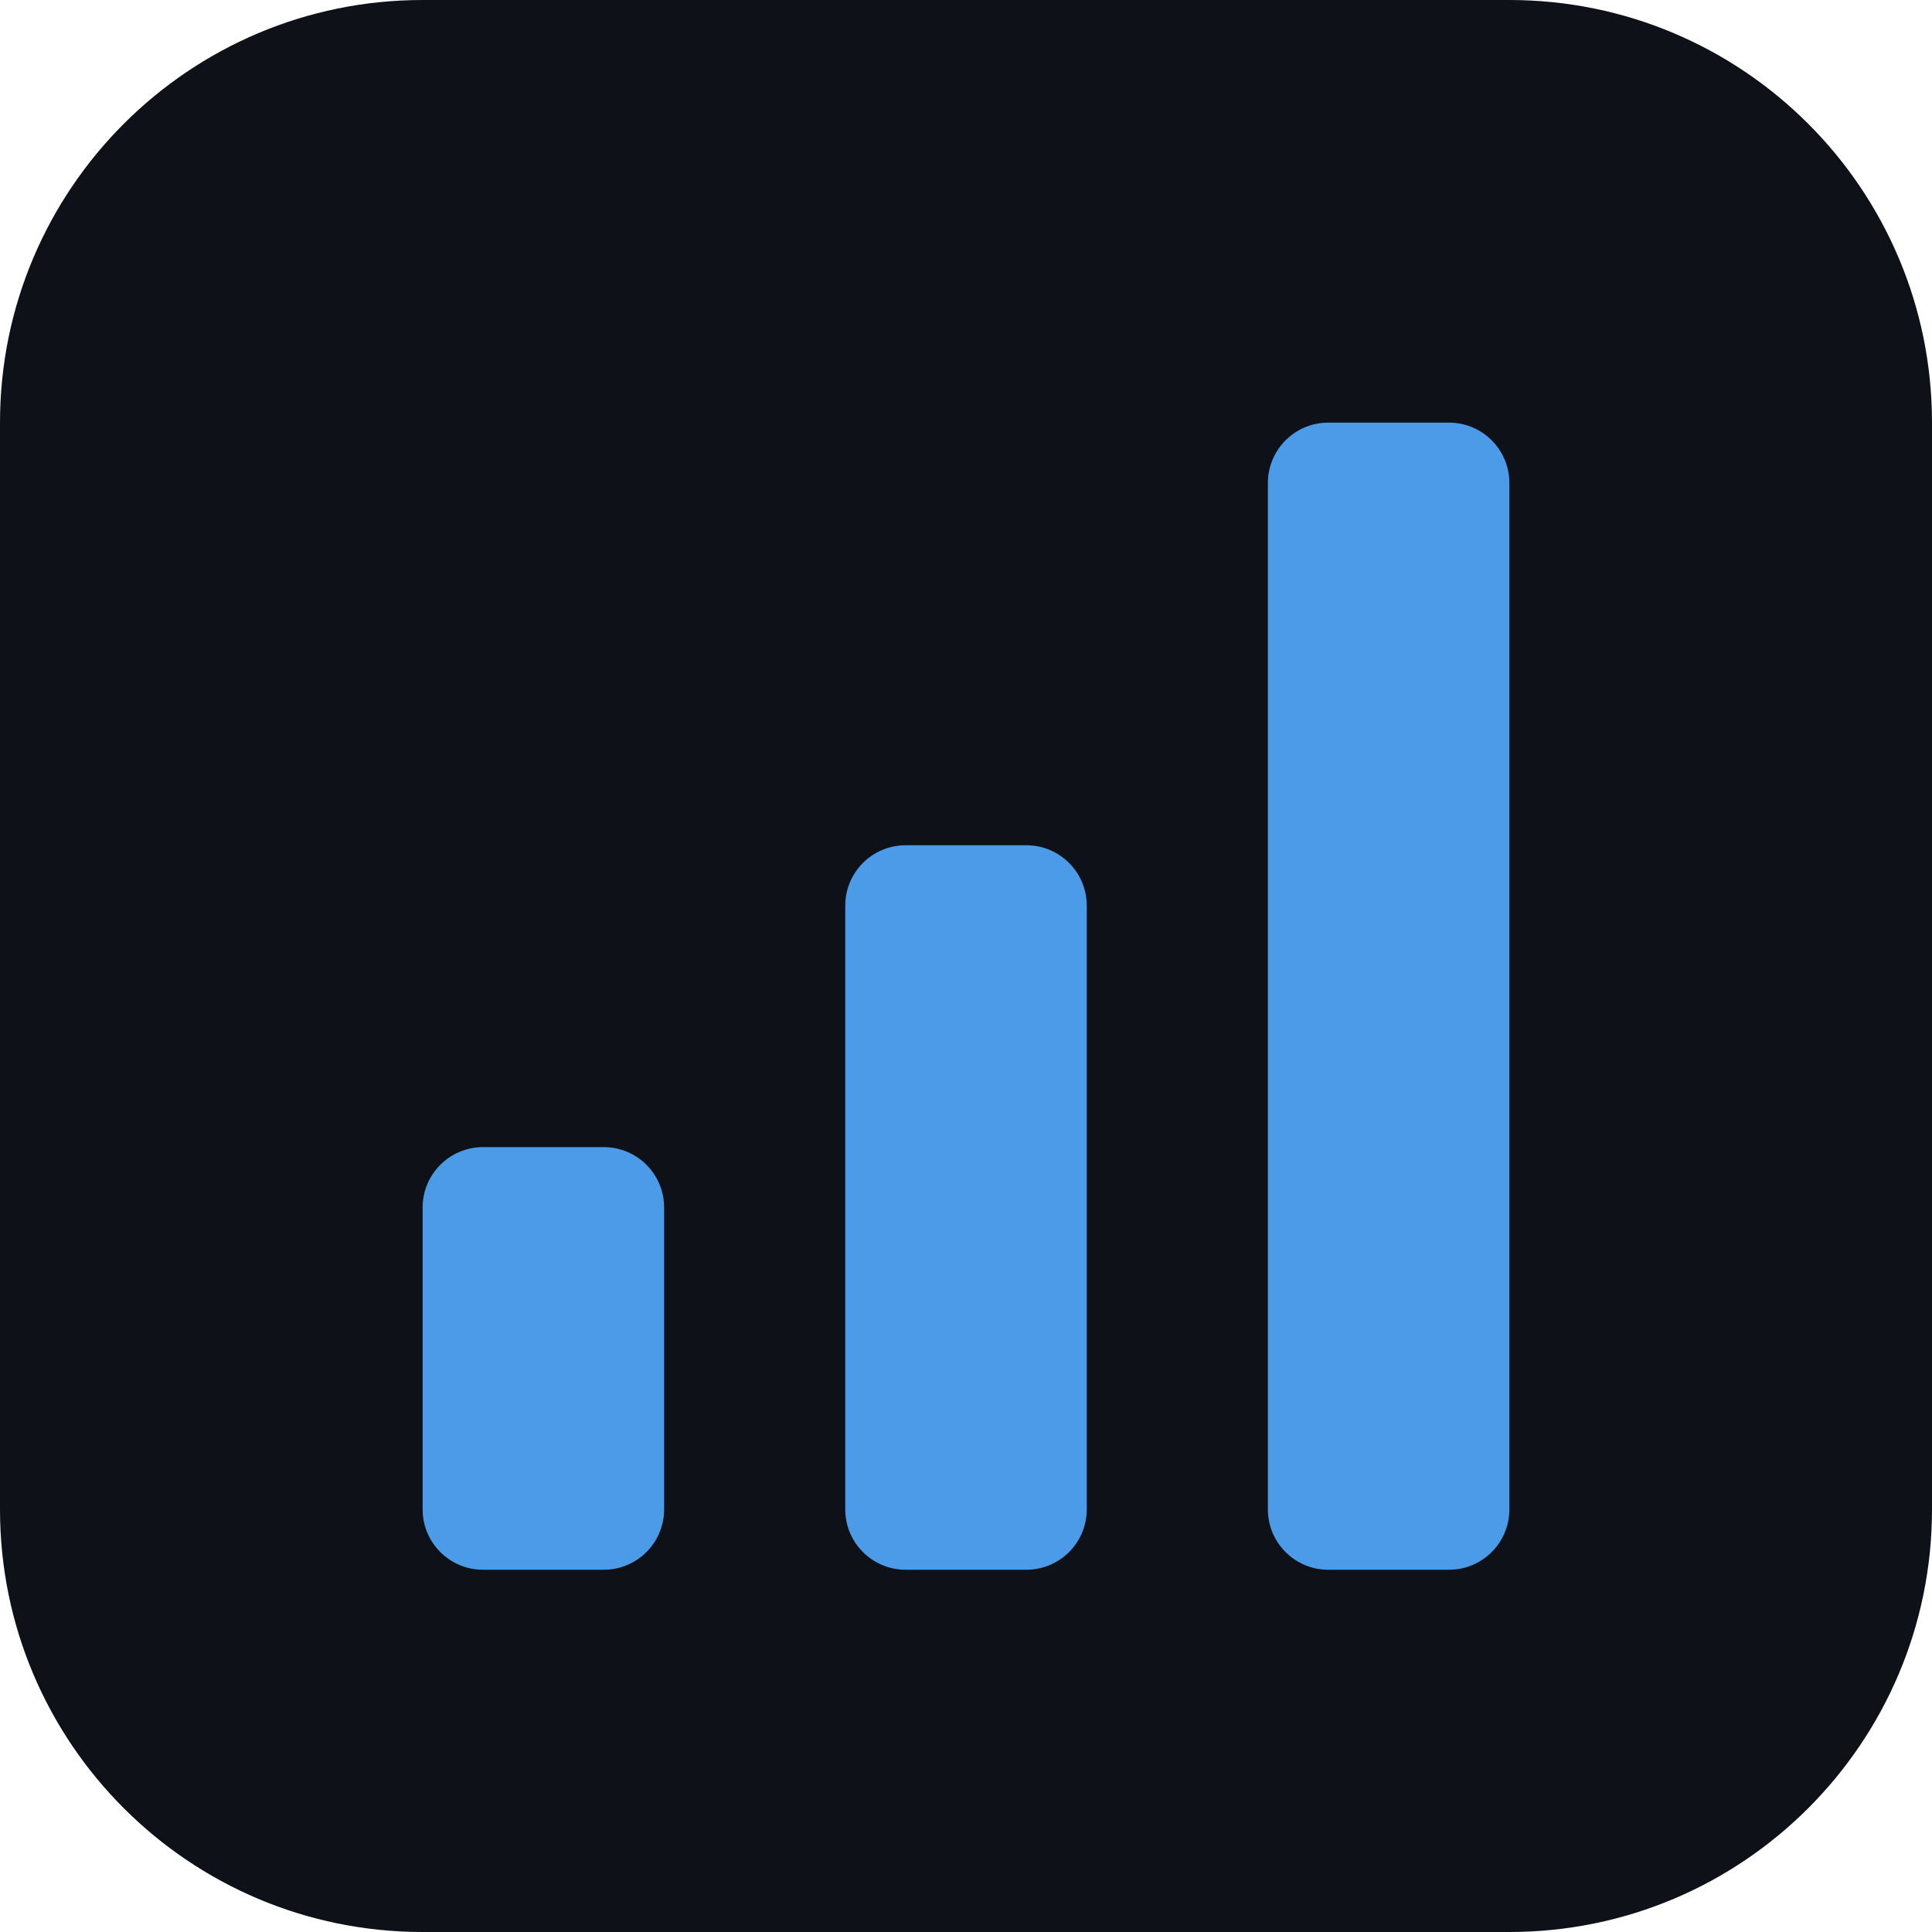
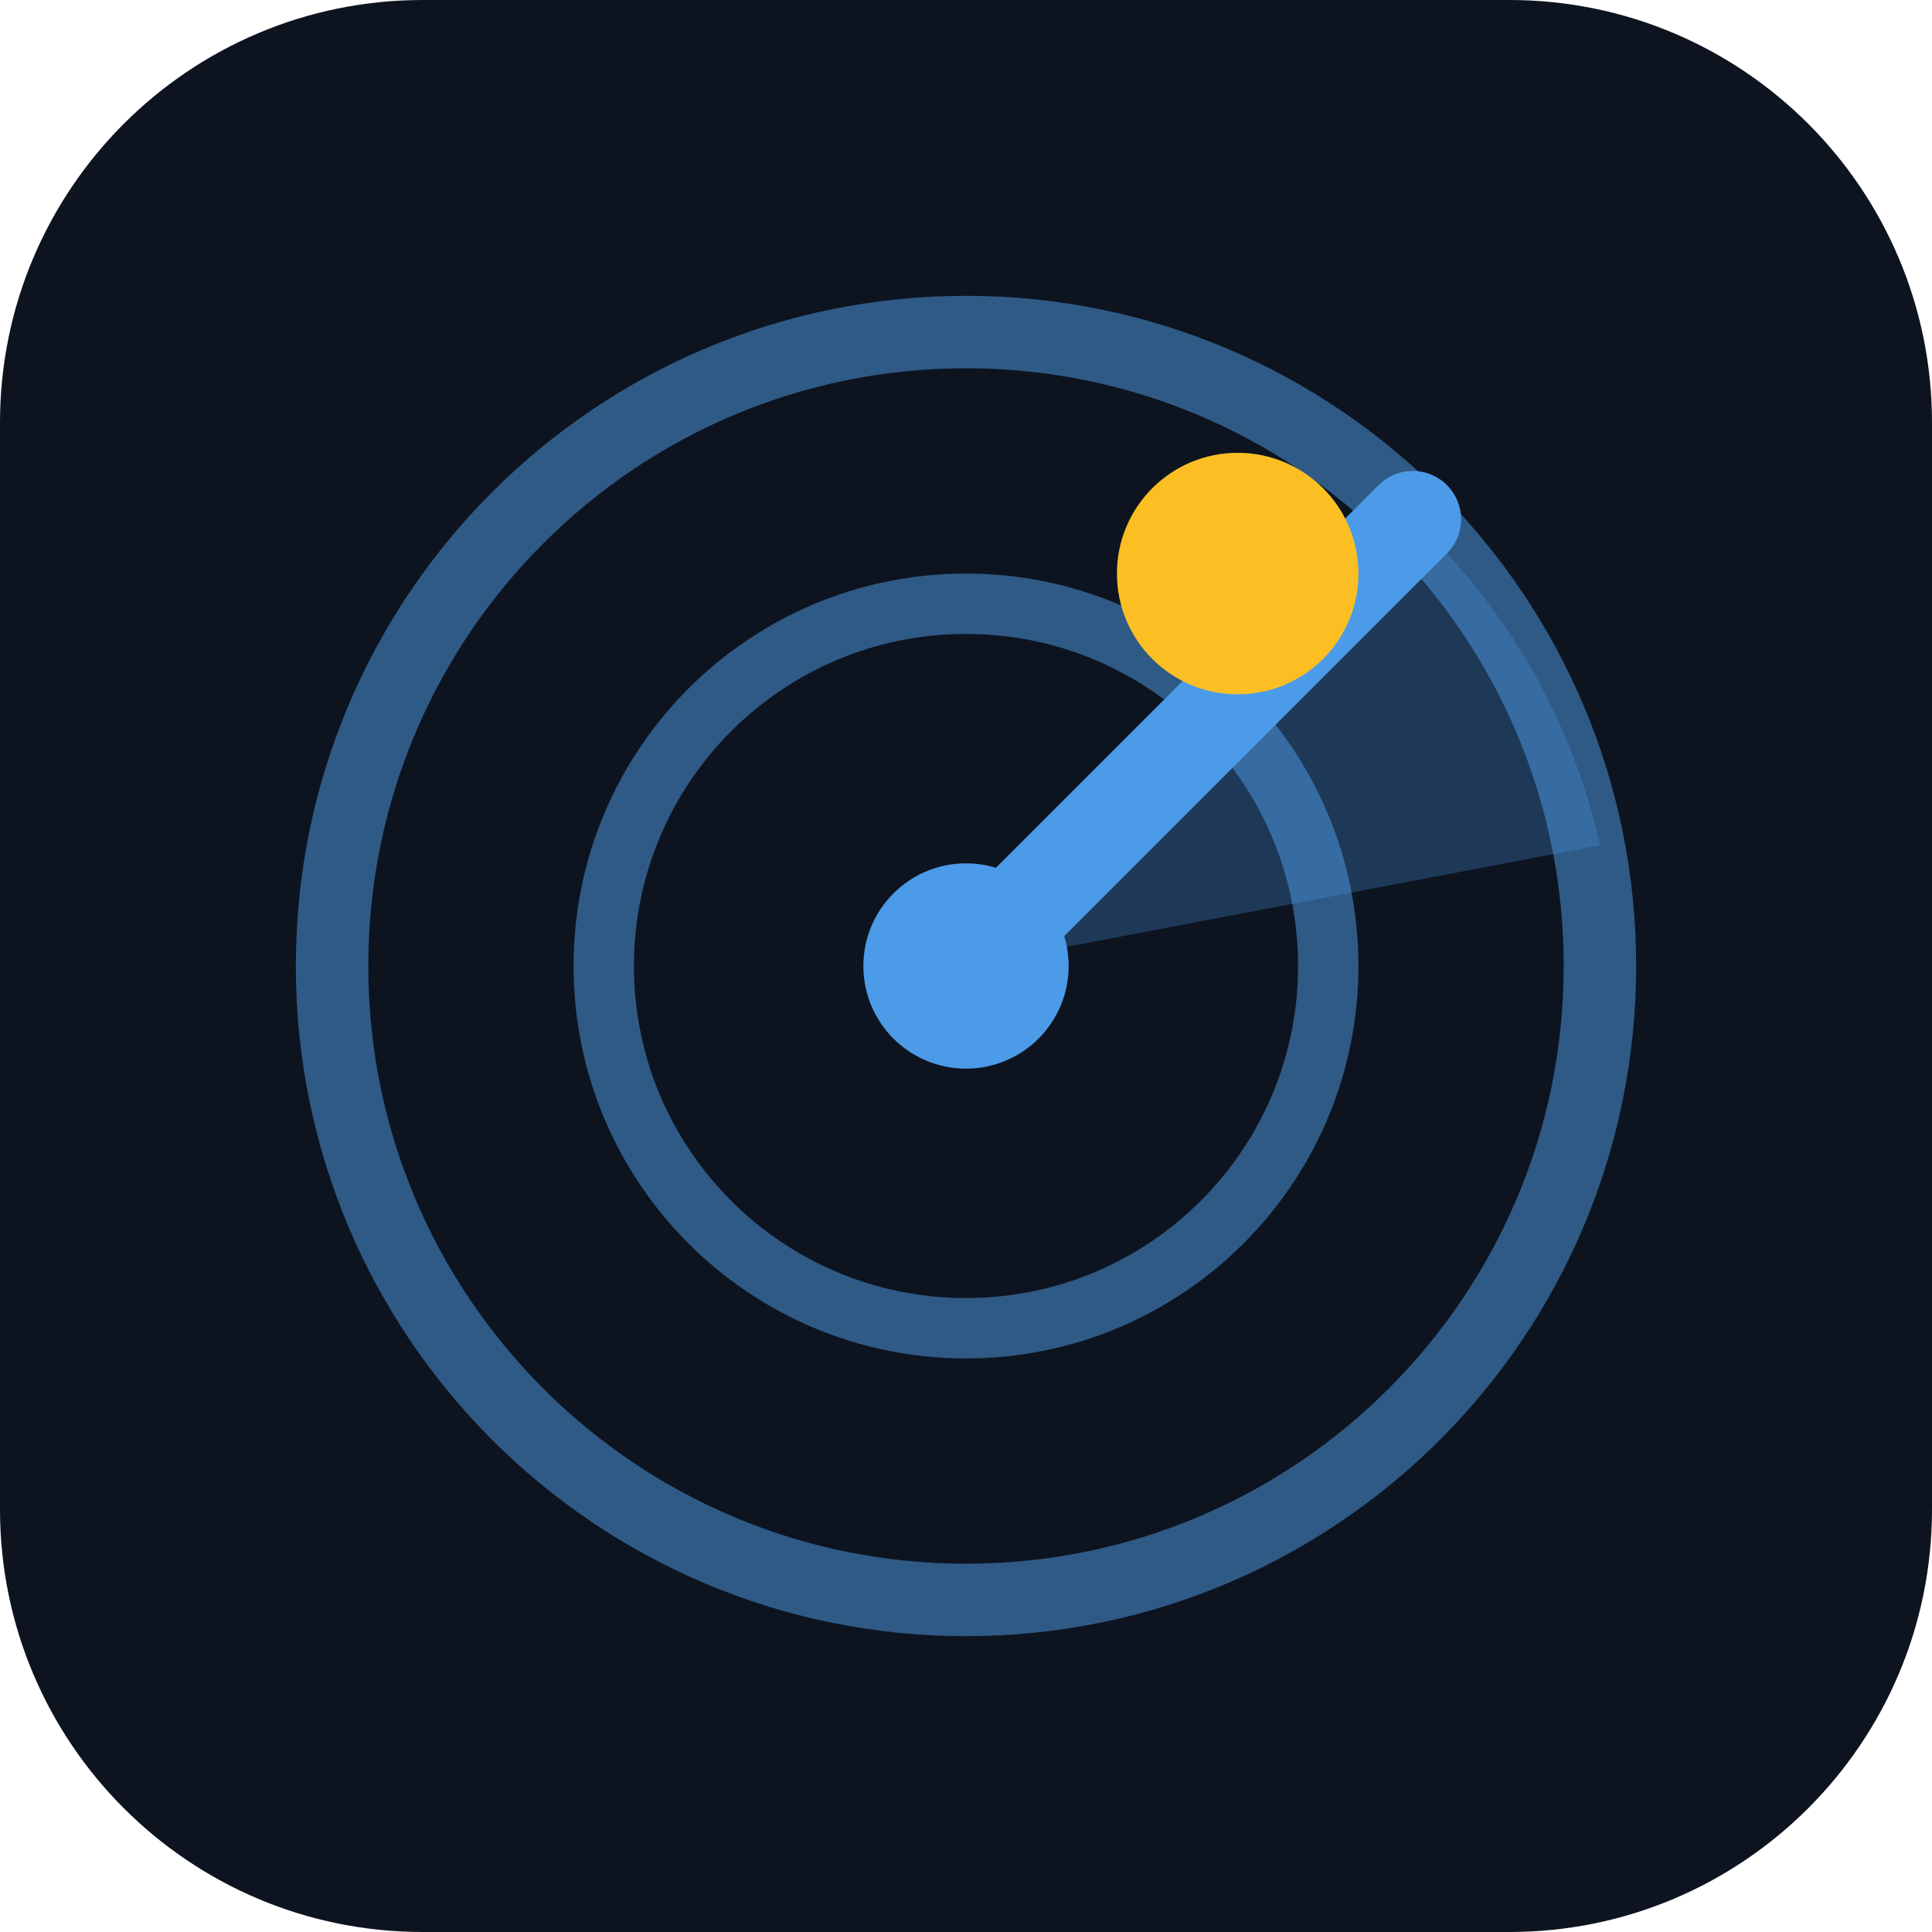
- <svg xmlns="http://www.w3.org/2000/svg" width="32" height="32" viewBox="0 0 32 32">
-   <rect width="32" height="32" rx="7" fill="#0e1117" />
-   <rect x="7" y="19" width="4" height="7" rx="1" fill="#4c9be8" />
-   <rect x="14" y="14" width="4" height="12" rx="1" fill="#4c9be8" />
-   <rect x="21" y="7" width="4" height="19" rx="1" fill="#4c9be8" />
+ <svg xmlns="http://www.w3.org/2000/svg" viewBox="0 0 32 32">
+   <rect width="32" height="32" rx="7" fill="#0d1420" />
+   <circle cx="16" cy="16" r="10.5" fill="none" stroke="#2f5a86" stroke-width="1.2" />
+   <circle cx="16" cy="16" r="6" fill="none" stroke="#2f5a86" stroke-width="1" />
+   <path d="M16 16 L23.4 8.6 A10.5 10.5 0 0 1 26.5 14 Z" fill="#4c9be8" fill-opacity="0.28" />
+   <line x1="16" y1="16" x2="23.4" y2="8.6" stroke="#4c9be8" stroke-width="1.6" stroke-linecap="round" />
+   <circle cx="20.5" cy="9.5" r="2" fill="#fbbf24" />
+   <circle cx="16" cy="16" r="1.7" fill="#4c9be8" />
</svg>
